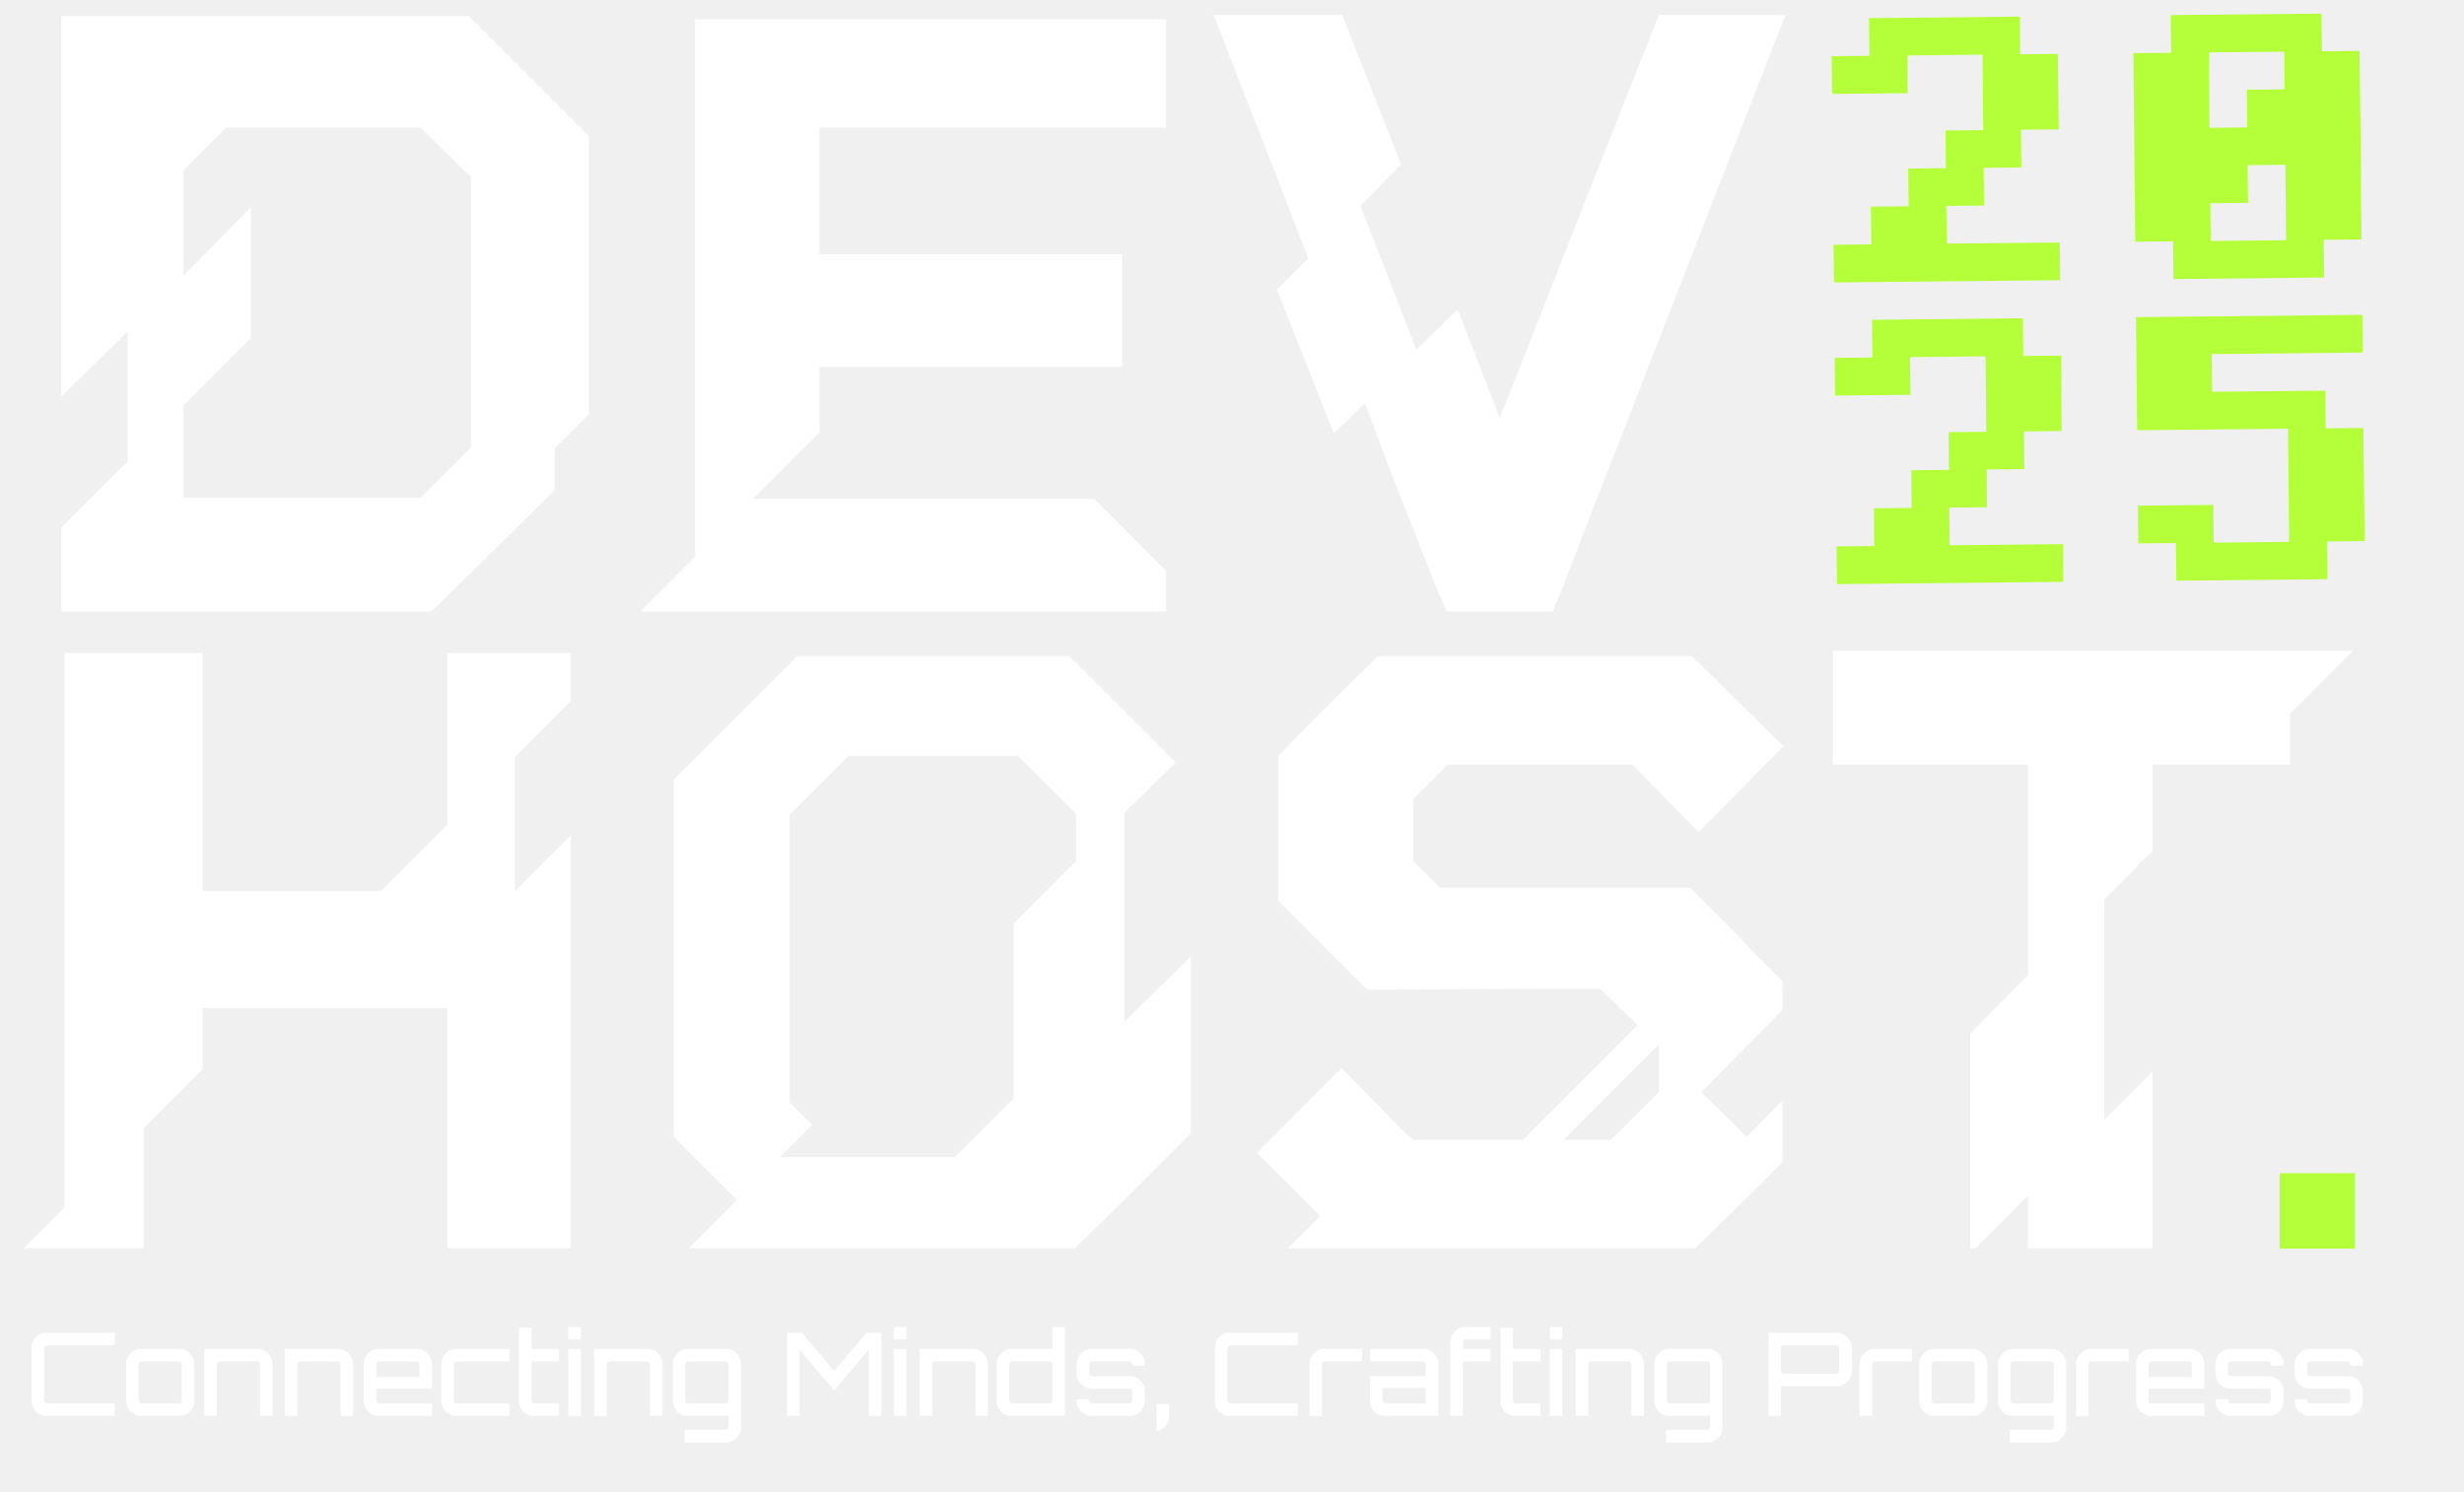
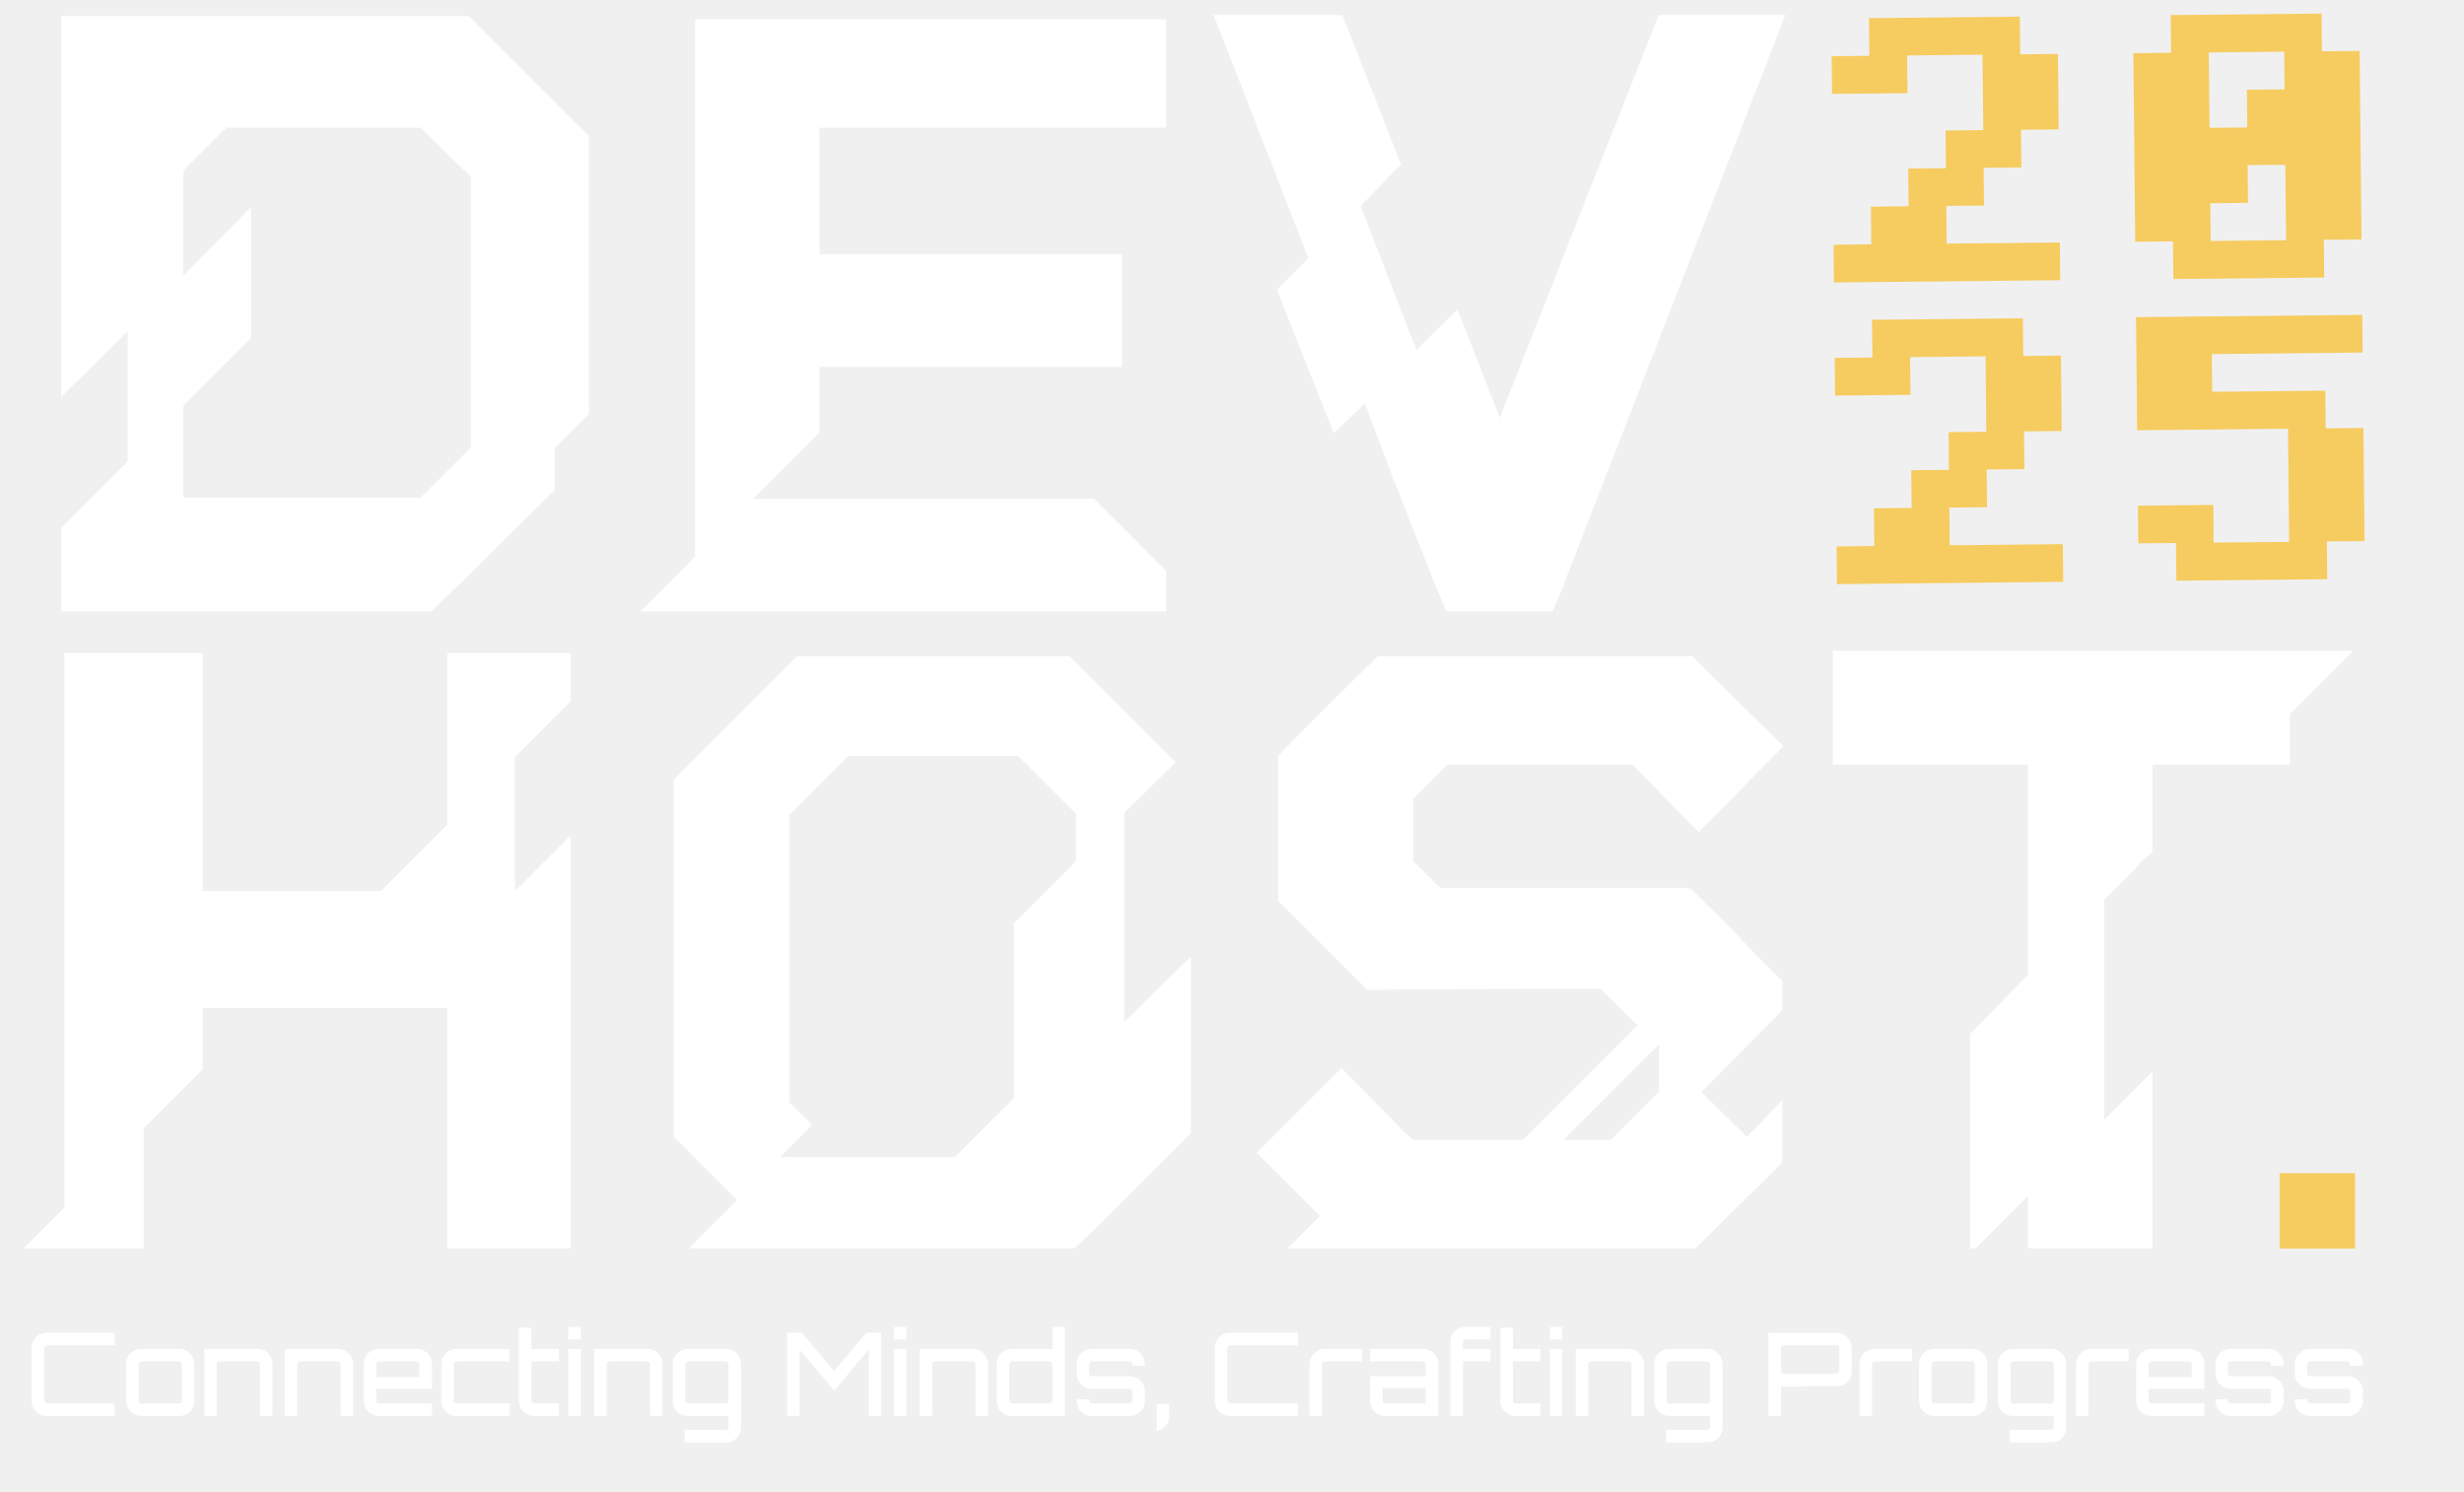
<svg xmlns="http://www.w3.org/2000/svg" width="294" height="178" viewBox="0 0 294 178" fill="none">
  <path d="M62.08 8.063L70.272 16.255V49.407L66.176 53.503V58.495C66.176 58.495 51.2 73.343 51.456 72.959H7.296V62.975L15.232 55.039V39.551L7.296 47.359V1.919H55.936L62.08 8.063ZM56.192 53.375V21.119L50.176 15.231H27.008L21.888 20.351V32.895L29.952 24.703V40.319L21.888 48.383V59.391H50.176L56.192 53.375ZM139.125 15.231H97.781V30.335H133.877V43.775H97.781V51.583L89.845 59.519H130.549L139.125 68.095V72.959H76.405L82.933 66.431V2.303H139.125V15.231ZM197.927 1.791H213.031L186.663 69.503V69.631L185.255 72.959H172.583L171.175 69.631L166.183 56.959L162.855 48.127L159.143 51.711L152.359 34.559L156.071 30.847V30.719L144.807 1.791H160.167L167.207 19.711H167.079L162.343 24.575L168.999 41.727L173.863 36.991L173.991 37.119L178.983 49.919V49.791L190.631 20.223L197.927 1.791Z" fill="white" />
  <path d="M68.096 83.679L61.44 90.335V106.335L68.096 99.679V148.959H53.376V120.287H24.192V127.583L17.152 134.623V148.959H2.816L7.68 144.095V77.919H24.192V106.335H45.44L53.376 98.399V77.919H68.096V83.679ZM134.148 96.991V121.951L142.084 114.143V135.263L134.148 143.199L128.26 148.959H82.18L87.94 143.199L80.388 135.647V93.023L95.108 78.303H127.62L134.148 84.831L139.524 90.207L140.292 90.975L134.148 96.991ZM120.964 110.175L128.388 102.751V97.119L121.476 90.207H101.252L94.212 97.247V131.551L96.9 134.239L94.212 136.927L93.06 138.079H113.924L120.964 131.039V110.175ZM207.294 111.583L209.086 113.503L212.67 117.087V120.543L203.07 130.271V130.399L208.446 135.647L212.67 131.295V138.719L211.646 139.743L203.07 148.191L202.302 148.959H161.342H159.934H153.662L157.502 145.119L149.95 137.567L160.062 127.455L167.614 135.135L168.638 136.031H181.694L190.142 127.583L195.39 122.335L190.91 117.983H191.038H190.142H189.886H184.766L163.134 118.111L152.51 107.487V90.207L157.246 85.343L164.414 78.303H201.918L203.07 79.455L212.798 89.055L202.686 99.295L194.75 91.231H172.734L168.638 95.327V102.751L171.838 105.951H177.982H190.142H196.798H201.022H201.534L201.662 106.079V105.951L207.294 111.583ZM197.95 130.271V124.639L197.31 125.279L190.142 132.447L186.558 136.031H192.19L197.95 130.271ZM218.697 77.663H280.777L273.225 85.215V91.231H256.841V101.599L255.177 103.135L254.921 103.519L251.081 107.359V133.599L254.921 129.759L255.177 129.503L256.841 127.839V148.959H241.993V142.687L235.721 148.959H235.081V123.359L241.993 116.319V91.231H218.697V77.663Z" fill="white" />
-   <path d="M223.276 29.162L223.231 24.662L227.731 24.617L227.685 20.117L232.185 20.072L232.14 15.572L236.64 15.527L236.549 6.527L227.55 6.618L227.595 11.118L218.595 11.208L218.55 6.708L223.05 6.663L223.005 2.163L241.004 1.982L241.049 6.482L245.549 6.437L245.639 15.437L241.139 15.482L241.185 19.982L236.685 20.027L236.73 24.526L232.23 24.572L232.276 29.072L245.775 28.936L245.82 33.436L218.821 33.707L218.776 29.207L223.276 29.162ZM277.047 6.12L281.547 6.075L281.773 28.574L277.273 28.619L277.319 33.119L259.319 33.3L259.274 28.8L254.774 28.845L254.548 6.346L259.048 6.301L259.003 1.801L277.002 1.621L277.047 6.12ZM263.548 6.256L263.638 15.256L268.138 15.21L268.093 10.711L272.593 10.665L272.547 6.166L263.548 6.256ZM272.774 28.664L272.683 19.665L268.183 19.71L268.228 24.21L263.729 24.255L263.774 28.755L272.774 28.664ZM223.638 65.16L223.593 60.66L228.092 60.615L228.047 56.115L232.547 56.07L232.502 51.57L237.002 51.525L236.911 42.526L227.911 42.616L227.957 47.116L218.957 47.206L218.912 42.707L223.412 42.661L223.366 38.162L241.366 37.981L241.411 42.48L245.911 42.435L246.001 51.435L241.501 51.48L241.547 55.98L237.047 56.025L237.092 60.525L232.592 60.57L232.637 65.07L246.137 64.934L246.182 69.434L219.183 69.705L219.138 65.206L223.638 65.16ZM277.454 46.618L277.499 51.118L281.999 51.073L282.135 64.572L277.635 64.617L277.68 69.117L259.681 69.298L259.636 64.798L255.136 64.844L255.091 60.344L264.091 60.253L264.136 64.753L273.135 64.663L273 51.163L255.001 51.344L254.865 37.845L281.864 37.574L281.909 42.073L263.91 42.254L263.955 46.754L277.454 46.618Z" fill="#B4FF39" />
+   <path d="M223.276 29.162L223.231 24.662L227.731 24.617L227.685 20.117L232.185 20.072L232.14 15.572L236.64 15.527L236.549 6.527L227.55 6.618L227.595 11.118L218.595 11.208L218.55 6.708L223.05 6.663L223.005 2.163L241.004 1.982L241.049 6.482L245.549 6.437L245.639 15.437L241.139 15.482L241.185 19.982L236.685 20.027L236.73 24.526L232.23 24.572L232.276 29.072L245.775 28.936L245.82 33.436L218.821 33.707L218.776 29.207L223.276 29.162ZM277.047 6.12L281.547 6.075L281.773 28.574L277.273 28.619L277.319 33.119L259.319 33.3L259.274 28.8L254.774 28.845L254.548 6.346L259.048 6.301L259.003 1.801L277.002 1.621L277.047 6.12ZM263.548 6.256L263.638 15.256L268.138 15.21L268.093 10.711L272.593 10.665L272.547 6.166L263.548 6.256ZM272.774 28.664L272.683 19.665L268.183 19.71L268.228 24.21L263.729 24.255L263.774 28.755L272.774 28.664ZM223.638 65.16L223.593 60.66L228.092 60.615L228.047 56.115L232.547 56.07L232.502 51.57L237.002 51.525L236.911 42.526L227.911 42.616L227.957 47.116L218.957 47.206L218.912 42.707L223.412 42.661L223.366 38.162L241.366 37.981L241.411 42.48L245.911 42.435L246.001 51.435L241.501 51.48L241.547 55.98L237.047 56.025L237.092 60.525L232.592 60.57L232.637 65.07L246.137 64.934L246.182 69.434L219.183 69.705L219.138 65.206L223.638 65.16ZM277.454 46.618L277.499 51.118L281.999 51.073L282.135 64.572L277.635 64.617L277.68 69.117L259.681 69.298L259.636 64.798L255.136 64.844L255.091 60.344L264.091 60.253L264.136 64.753L273.135 64.663L273 51.163L255.001 51.344L254.865 37.845L281.864 37.574L281.909 42.073L263.91 42.254L263.955 46.754L277.454 46.618Z" fill="#F6CC60" />
  <path d="M5.567 168.975C5.236 168.975 4.932 168.896 4.656 168.74C4.389 168.574 4.173 168.358 4.007 168.091C3.851 167.815 3.773 167.512 3.773 167.181V160.833C3.773 160.501 3.851 160.202 4.007 159.936C4.173 159.66 4.389 159.443 4.656 159.287C4.932 159.121 5.236 159.039 5.567 159.039H13.681V160.529H5.774C5.627 160.529 5.502 160.58 5.401 160.681C5.309 160.773 5.263 160.892 5.263 161.04V166.974C5.263 167.121 5.309 167.245 5.401 167.346C5.502 167.438 5.627 167.484 5.774 167.484H13.681V168.975H5.567ZM16.845 168.975C16.514 168.975 16.215 168.892 15.948 168.726C15.681 168.561 15.465 168.344 15.3 168.078C15.134 167.811 15.051 167.512 15.051 167.181V162.765C15.051 162.433 15.134 162.134 15.3 161.868C15.465 161.601 15.681 161.385 15.948 161.219C16.215 161.053 16.514 160.971 16.845 160.971H21.399C21.73 160.971 22.029 161.053 22.296 161.219C22.572 161.375 22.788 161.592 22.945 161.868C23.11 162.144 23.193 162.443 23.193 162.765V167.181C23.193 167.512 23.11 167.811 22.945 168.078C22.788 168.344 22.572 168.561 22.296 168.726C22.029 168.892 21.73 168.975 21.399 168.975H16.845ZM16.887 167.484H21.358C21.45 167.484 21.528 167.452 21.592 167.388C21.657 167.314 21.689 167.231 21.689 167.139V162.806C21.689 162.714 21.657 162.636 21.592 162.571C21.528 162.498 21.45 162.461 21.358 162.461H16.887C16.794 162.461 16.712 162.498 16.638 162.571C16.574 162.636 16.541 162.714 16.541 162.806V167.139C16.541 167.231 16.574 167.314 16.638 167.388C16.712 167.452 16.794 167.484 16.887 167.484ZM24.378 168.975V160.971H30.726C31.057 160.971 31.356 161.053 31.623 161.219C31.899 161.385 32.115 161.601 32.271 161.868C32.437 162.134 32.52 162.433 32.52 162.765V168.975H31.029V162.806C31.029 162.714 30.993 162.636 30.919 162.571C30.855 162.498 30.776 162.461 30.684 162.461H26.213C26.121 162.461 26.038 162.498 25.965 162.571C25.9 162.636 25.868 162.714 25.868 162.806V168.975H24.378ZM33.987 168.975V160.971H40.335C40.666 160.971 40.965 161.053 41.232 161.219C41.508 161.385 41.724 161.601 41.88 161.868C42.046 162.134 42.129 162.433 42.129 162.765V168.975H40.638V162.806C40.638 162.714 40.601 162.636 40.528 162.571C40.463 162.498 40.385 162.461 40.293 162.461H35.822C35.73 162.461 35.647 162.498 35.574 162.571C35.509 162.636 35.477 162.714 35.477 162.806V168.975H33.987ZM45.2 168.975C44.869 168.975 44.57 168.892 44.303 168.726C44.036 168.561 43.82 168.344 43.654 168.078C43.489 167.811 43.406 167.512 43.406 167.181V162.765C43.406 162.433 43.489 162.134 43.654 161.868C43.82 161.601 44.036 161.385 44.303 161.219C44.57 161.053 44.869 160.971 45.2 160.971H49.754C50.085 160.971 50.384 161.053 50.651 161.219C50.927 161.375 51.143 161.592 51.299 161.868C51.465 162.144 51.548 162.443 51.548 162.765V165.718H44.896V167.139C44.896 167.231 44.928 167.314 44.993 167.388C45.066 167.452 45.149 167.484 45.241 167.484H51.548V168.975H45.2ZM44.896 164.324H50.044V162.806C50.044 162.714 50.011 162.636 49.947 162.571C49.883 162.498 49.804 162.461 49.712 162.461H45.241C45.149 162.461 45.066 162.498 44.993 162.571C44.928 162.636 44.896 162.714 44.896 162.806V164.324ZM54.458 168.975C54.127 168.975 53.828 168.892 53.561 168.726C53.294 168.561 53.078 168.344 52.913 168.078C52.747 167.811 52.664 167.512 52.664 167.181V162.765C52.664 162.433 52.747 162.134 52.913 161.868C53.078 161.601 53.294 161.385 53.561 161.219C53.828 161.053 54.127 160.971 54.458 160.971H60.779V162.461H54.5C54.408 162.461 54.325 162.498 54.251 162.571C54.187 162.636 54.155 162.714 54.155 162.806V167.139C54.155 167.231 54.187 167.314 54.251 167.388C54.325 167.452 54.408 167.484 54.5 167.484H60.806V168.975H54.458ZM63.717 168.975C63.386 168.975 63.082 168.892 62.806 168.726C62.54 168.561 62.323 168.344 62.158 168.078C62.001 167.811 61.923 167.512 61.923 167.181V158.445H63.414V160.971H66.698V162.461H63.414V167.139C63.414 167.231 63.446 167.314 63.51 167.388C63.584 167.452 63.667 167.484 63.759 167.484H66.698V168.975H63.717ZM67.812 168.975V160.971H69.302V168.975H67.812ZM67.812 159.839V158.349H69.302V159.839H67.812ZM70.899 168.975V160.971H77.247C77.578 160.971 77.877 161.053 78.144 161.219C78.42 161.385 78.636 161.601 78.793 161.868C78.958 162.134 79.041 162.433 79.041 162.765V168.975H77.55V162.806C77.55 162.714 77.514 162.636 77.44 162.571C77.376 162.498 77.297 162.461 77.206 162.461H72.734C72.642 162.461 72.559 162.498 72.486 162.571C72.421 162.636 72.389 162.714 72.389 162.806V168.975H70.899ZM81.682 172.135V170.631H86.581C86.673 170.631 86.751 170.594 86.816 170.52C86.889 170.456 86.926 170.378 86.926 170.286V168.975H82.068C81.746 168.975 81.447 168.896 81.171 168.74C80.895 168.574 80.675 168.354 80.509 168.078C80.353 167.802 80.274 167.503 80.274 167.181V162.765C80.274 162.433 80.357 162.134 80.523 161.868C80.688 161.601 80.905 161.385 81.171 161.219C81.447 161.053 81.746 160.971 82.068 160.971H86.622C86.954 160.971 87.253 161.053 87.519 161.219C87.795 161.385 88.012 161.601 88.168 161.868C88.334 162.134 88.416 162.433 88.416 162.765V170.341C88.416 170.672 88.334 170.971 88.168 171.238C88.012 171.514 87.795 171.73 87.519 171.886C87.253 172.052 86.954 172.135 86.622 172.135H81.682ZM82.11 167.484H86.581C86.673 167.484 86.751 167.452 86.816 167.388C86.889 167.314 86.926 167.231 86.926 167.139V162.806C86.926 162.714 86.889 162.636 86.816 162.571C86.751 162.498 86.673 162.461 86.581 162.461H82.11C82.018 162.461 81.935 162.498 81.861 162.571C81.797 162.636 81.765 162.714 81.765 162.806V167.139C81.765 167.231 81.797 167.314 81.861 167.388C81.935 167.452 82.018 167.484 82.11 167.484ZM93.904 168.975V159.039H95.684L99.534 163.62L103.371 159.039H105.165V168.975H103.661V161.04L99.534 165.952L95.394 161.04V168.975H93.904ZM106.652 168.975V160.971H108.142V168.975H106.652ZM106.652 159.839V158.349H108.142V159.839H106.652ZM109.738 168.975V160.971H116.086C116.418 160.971 116.717 161.053 116.983 161.219C117.259 161.385 117.476 161.601 117.632 161.868C117.798 162.134 117.88 162.433 117.88 162.765V168.975H116.39V162.806C116.39 162.714 116.353 162.636 116.28 162.571C116.215 162.498 116.137 162.461 116.045 162.461H111.574C111.482 162.461 111.399 162.498 111.325 162.571C111.261 162.636 111.229 162.714 111.229 162.806V168.975H109.738ZM120.713 168.975C120.382 168.975 120.079 168.896 119.803 168.74C119.536 168.574 119.32 168.354 119.154 168.078C118.998 167.802 118.919 167.503 118.919 167.181V162.765C118.919 162.433 118.998 162.134 119.154 161.868C119.32 161.601 119.536 161.385 119.803 161.219C120.079 161.053 120.382 160.971 120.713 160.971H125.571V158.349H127.061V168.975H120.713ZM120.769 167.484H125.24C125.332 167.484 125.41 167.452 125.474 167.388C125.539 167.314 125.571 167.231 125.571 167.139V162.806C125.571 162.714 125.539 162.636 125.474 162.571C125.41 162.498 125.332 162.461 125.24 162.461H120.769C120.677 162.461 120.594 162.498 120.52 162.571C120.456 162.636 120.424 162.714 120.424 162.806V167.139C120.424 167.231 120.456 167.314 120.52 167.388C120.594 167.452 120.677 167.484 120.769 167.484ZM130.263 168.975C129.932 168.975 129.633 168.892 129.366 168.726C129.099 168.561 128.883 168.344 128.717 168.078C128.552 167.811 128.469 167.512 128.469 167.181V166.974H129.959V167.139C129.959 167.231 129.991 167.314 130.056 167.388C130.129 167.452 130.212 167.484 130.304 167.484H134.775C134.867 167.484 134.946 167.452 135.01 167.388C135.074 167.314 135.107 167.231 135.107 167.139V166.063C135.107 165.971 135.074 165.893 135.01 165.828C134.946 165.755 134.867 165.718 134.775 165.718H130.263C129.932 165.718 129.633 165.64 129.366 165.483C129.099 165.318 128.883 165.101 128.717 164.835C128.552 164.559 128.469 164.255 128.469 163.924V162.765C128.469 162.433 128.552 162.134 128.717 161.868C128.883 161.601 129.099 161.385 129.366 161.219C129.633 161.053 129.932 160.971 130.263 160.971H134.817C135.148 160.971 135.447 161.053 135.714 161.219C135.99 161.385 136.206 161.601 136.362 161.868C136.528 162.134 136.611 162.433 136.611 162.765V162.972H135.107V162.806C135.107 162.714 135.074 162.636 135.01 162.571C134.946 162.498 134.867 162.461 134.775 162.461H130.304C130.212 162.461 130.129 162.498 130.056 162.571C129.991 162.636 129.959 162.714 129.959 162.806V163.882C129.959 163.974 129.991 164.057 130.056 164.131C130.129 164.195 130.212 164.227 130.304 164.227H134.817C135.148 164.227 135.447 164.31 135.714 164.476C135.99 164.632 136.206 164.848 136.362 165.124C136.528 165.391 136.611 165.69 136.611 166.021V167.181C136.611 167.512 136.528 167.811 136.362 168.078C136.206 168.344 135.99 168.561 135.714 168.726C135.447 168.892 135.148 168.975 134.817 168.975H130.263ZM138.012 170.796V167.539H139.503V169.03C139.503 169.315 139.438 169.573 139.309 169.803C139.181 170.042 139.001 170.249 138.771 170.424C138.55 170.598 138.297 170.723 138.012 170.796ZM146.747 168.975C146.416 168.975 146.112 168.896 145.836 168.74C145.57 168.574 145.353 168.358 145.188 168.091C145.031 167.815 144.953 167.512 144.953 167.181V160.833C144.953 160.501 145.031 160.202 145.188 159.936C145.353 159.66 145.57 159.443 145.836 159.287C146.112 159.121 146.416 159.039 146.747 159.039H154.862V160.529H146.954C146.807 160.529 146.683 160.58 146.582 160.681C146.49 160.773 146.444 160.892 146.444 161.04V166.974C146.444 167.121 146.49 167.245 146.582 167.346C146.683 167.438 146.807 167.484 146.954 167.484H154.862V168.975H146.747ZM156.245 168.975V162.765C156.245 162.433 156.328 162.134 156.494 161.868C156.659 161.601 156.876 161.385 157.142 161.219C157.418 161.053 157.717 160.971 158.039 160.971H162.511V162.461H158.081C157.989 162.461 157.906 162.498 157.832 162.571C157.768 162.636 157.736 162.714 157.736 162.806V168.975H156.245ZM165.263 168.975C164.932 168.975 164.628 168.892 164.352 168.726C164.085 168.561 163.869 168.344 163.703 168.078C163.547 167.811 163.469 167.512 163.469 167.181V164.227H170.107V162.806C170.107 162.714 170.074 162.636 170.01 162.571C169.946 162.498 169.867 162.461 169.775 162.461H163.469V160.971H169.817C170.148 160.971 170.447 161.053 170.714 161.219C170.99 161.375 171.206 161.592 171.362 161.868C171.528 162.144 171.611 162.443 171.611 162.765V168.975H165.263ZM165.304 167.484H170.107V165.621H164.959V167.139C164.959 167.231 164.991 167.314 165.056 167.388C165.129 167.452 165.212 167.484 165.304 167.484ZM173.064 168.975V160.143C173.064 159.811 173.143 159.512 173.299 159.246C173.465 158.97 173.681 158.753 173.948 158.597C174.224 158.431 174.527 158.349 174.858 158.349H177.839V159.839H174.9C174.808 159.839 174.725 159.876 174.651 159.949C174.587 160.014 174.555 160.092 174.555 160.184V160.971H177.839V162.461H174.555V168.975H173.064ZM180.829 168.975C180.497 168.975 180.194 168.892 179.918 168.726C179.651 168.561 179.435 168.344 179.269 168.078C179.113 167.811 179.035 167.512 179.035 167.181V158.445H180.525V160.971H183.809V162.461H180.525V167.139C180.525 167.231 180.557 167.314 180.622 167.388C180.695 167.452 180.778 167.484 180.87 167.484H183.809V168.975H180.829ZM184.923 168.975V160.971H186.414V168.975H184.923ZM184.923 159.839V158.349H186.414V159.839H184.923ZM188.01 168.975V160.971H194.358C194.689 160.971 194.988 161.053 195.255 161.219C195.531 161.385 195.747 161.601 195.904 161.868C196.069 162.134 196.152 162.433 196.152 162.765V168.975H194.662V162.806C194.662 162.714 194.625 162.636 194.551 162.571C194.487 162.498 194.409 162.461 194.317 162.461H189.846C189.754 162.461 189.671 162.498 189.597 162.571C189.533 162.636 189.501 162.714 189.501 162.806V168.975H188.01ZM198.793 172.135V170.631H203.692C203.784 170.631 203.863 170.594 203.927 170.52C204.001 170.456 204.037 170.378 204.037 170.286V168.975H199.18C198.858 168.975 198.559 168.896 198.283 168.74C198.007 168.574 197.786 168.354 197.62 168.078C197.464 167.802 197.386 167.503 197.386 167.181V162.765C197.386 162.433 197.469 162.134 197.634 161.868C197.8 161.601 198.016 161.385 198.283 161.219C198.559 161.053 198.858 160.971 199.18 160.971H203.734C204.065 160.971 204.364 161.053 204.631 161.219C204.907 161.385 205.123 161.601 205.279 161.868C205.445 162.134 205.528 162.433 205.528 162.765V170.341C205.528 170.672 205.445 170.971 205.279 171.238C205.123 171.514 204.907 171.73 204.631 171.886C204.364 172.052 204.065 172.135 203.734 172.135H198.793ZM199.221 167.484H203.692C203.784 167.484 203.863 167.452 203.927 167.388C204.001 167.314 204.037 167.231 204.037 167.139V162.806C204.037 162.714 204.001 162.636 203.927 162.571C203.863 162.498 203.784 162.461 203.692 162.461H199.221C199.129 162.461 199.046 162.498 198.973 162.571C198.908 162.636 198.876 162.714 198.876 162.806V167.139C198.876 167.231 198.908 167.314 198.973 167.388C199.046 167.452 199.129 167.484 199.221 167.484ZM211.015 168.975V159.052H219.144C219.475 159.052 219.778 159.135 220.054 159.301C220.33 159.466 220.547 159.687 220.703 159.963C220.869 160.23 220.951 160.524 220.951 160.846V163.634C220.951 163.965 220.869 164.269 220.703 164.545C220.547 164.812 220.33 165.028 220.054 165.193C219.778 165.35 219.475 165.428 219.144 165.428L212.506 165.442V168.975H211.015ZM212.851 163.924H219.116C219.208 163.924 219.286 163.892 219.351 163.827C219.415 163.763 219.447 163.685 219.447 163.593V160.888C219.447 160.796 219.415 160.718 219.351 160.653C219.286 160.58 219.208 160.543 219.116 160.543H212.851C212.759 160.543 212.676 160.58 212.602 160.653C212.538 160.718 212.506 160.796 212.506 160.888V163.593C212.506 163.685 212.538 163.763 212.602 163.827C212.676 163.892 212.759 163.924 212.851 163.924ZM221.876 168.975V162.765C221.876 162.433 221.959 162.134 222.125 161.868C222.29 161.601 222.506 161.385 222.773 161.219C223.049 161.053 223.348 160.971 223.67 160.971H228.141V162.461H223.712C223.62 162.461 223.537 162.498 223.463 162.571C223.399 162.636 223.367 162.714 223.367 162.806V168.975H221.876ZM230.772 168.975C230.441 168.975 230.142 168.892 229.875 168.726C229.608 168.561 229.392 168.344 229.226 168.078C229.061 167.811 228.978 167.512 228.978 167.181V162.765C228.978 162.433 229.061 162.134 229.226 161.868C229.392 161.601 229.608 161.385 229.875 161.219C230.142 161.053 230.441 160.971 230.772 160.971H235.326C235.657 160.971 235.956 161.053 236.223 161.219C236.499 161.375 236.715 161.592 236.872 161.868C237.037 162.144 237.12 162.443 237.12 162.765V167.181C237.12 167.512 237.037 167.811 236.872 168.078C236.715 168.344 236.499 168.561 236.223 168.726C235.956 168.892 235.657 168.975 235.326 168.975H230.772ZM230.813 167.484H235.285C235.377 167.484 235.455 167.452 235.519 167.388C235.584 167.314 235.616 167.231 235.616 167.139V162.806C235.616 162.714 235.584 162.636 235.519 162.571C235.455 162.498 235.377 162.461 235.285 162.461H230.813C230.721 162.461 230.639 162.498 230.565 162.571C230.501 162.636 230.468 162.714 230.468 162.806V167.139C230.468 167.231 230.501 167.314 230.565 167.388C230.639 167.452 230.721 167.484 230.813 167.484ZM239.803 172.135V170.631H244.702C244.794 170.631 244.872 170.594 244.936 170.52C245.01 170.456 245.047 170.378 245.047 170.286V168.975H240.189C239.867 168.975 239.568 168.896 239.292 168.74C239.016 168.574 238.795 168.354 238.63 168.078C238.473 167.802 238.395 167.503 238.395 167.181V162.765C238.395 162.433 238.478 162.134 238.643 161.868C238.809 161.601 239.025 161.385 239.292 161.219C239.568 161.053 239.867 160.971 240.189 160.971H244.743C245.074 160.971 245.373 161.053 245.64 161.219C245.916 161.385 246.132 161.601 246.289 161.868C246.454 162.134 246.537 162.433 246.537 162.765V170.341C246.537 170.672 246.454 170.971 246.289 171.238C246.132 171.514 245.916 171.73 245.64 171.886C245.373 172.052 245.074 172.135 244.743 172.135H239.803ZM240.23 167.484H244.702C244.794 167.484 244.872 167.452 244.936 167.388C245.01 167.314 245.047 167.231 245.047 167.139V162.806C245.047 162.714 245.01 162.636 244.936 162.571C244.872 162.498 244.794 162.461 244.702 162.461H240.23C240.138 162.461 240.056 162.498 239.982 162.571C239.918 162.636 239.885 162.714 239.885 162.806V167.139C239.885 167.231 239.918 167.314 239.982 167.388C240.056 167.452 240.138 167.484 240.23 167.484ZM247.711 168.975V162.765C247.711 162.433 247.794 162.134 247.959 161.868C248.125 161.601 248.341 161.385 248.608 161.219C248.884 161.053 249.183 160.971 249.505 160.971H253.976V162.461H249.546C249.454 162.461 249.371 162.498 249.298 162.571C249.233 162.636 249.201 162.714 249.201 162.806V168.975H247.711ZM256.674 168.975C256.343 168.975 256.044 168.892 255.777 168.726C255.51 168.561 255.294 168.344 255.128 168.078C254.963 167.811 254.88 167.512 254.88 167.181V162.765C254.88 162.433 254.963 162.134 255.128 161.868C255.294 161.601 255.51 161.385 255.777 161.219C256.044 161.053 256.343 160.971 256.674 160.971H261.228C261.559 160.971 261.858 161.053 262.125 161.219C262.401 161.375 262.617 161.592 262.774 161.868C262.939 162.144 263.022 162.443 263.022 162.765V165.718H256.37V167.139C256.37 167.231 256.403 167.314 256.467 167.388C256.541 167.452 256.623 167.484 256.715 167.484H263.022V168.975H256.674ZM256.37 164.324H261.518V162.806C261.518 162.714 261.486 162.636 261.421 162.571C261.357 162.498 261.279 162.461 261.187 162.461H256.715C256.623 162.461 256.541 162.498 256.467 162.571C256.403 162.636 256.37 162.714 256.37 162.806V164.324ZM266.134 168.975C265.802 168.975 265.503 168.892 265.237 168.726C264.97 168.561 264.754 168.344 264.588 168.078C264.422 167.811 264.34 167.512 264.34 167.181V166.974H265.83V167.139C265.83 167.231 265.862 167.314 265.927 167.388C266 167.452 266.083 167.484 266.175 167.484H270.646C270.738 167.484 270.816 167.452 270.881 167.388C270.945 167.314 270.977 167.231 270.977 167.139V166.063C270.977 165.971 270.945 165.893 270.881 165.828C270.816 165.755 270.738 165.718 270.646 165.718H266.134C265.802 165.718 265.503 165.64 265.237 165.483C264.97 165.318 264.754 165.101 264.588 164.835C264.422 164.559 264.34 164.255 264.34 163.924V162.765C264.34 162.433 264.422 162.134 264.588 161.868C264.754 161.601 264.97 161.385 265.237 161.219C265.503 161.053 265.802 160.971 266.134 160.971H270.688C271.019 160.971 271.318 161.053 271.585 161.219C271.861 161.385 272.077 161.601 272.233 161.868C272.399 162.134 272.482 162.433 272.482 162.765V162.972H270.977V162.806C270.977 162.714 270.945 162.636 270.881 162.571C270.816 162.498 270.738 162.461 270.646 162.461H266.175C266.083 162.461 266 162.498 265.927 162.571C265.862 162.636 265.83 162.714 265.83 162.806V163.882C265.83 163.974 265.862 164.057 265.927 164.131C266 164.195 266.083 164.227 266.175 164.227H270.688C271.019 164.227 271.318 164.31 271.585 164.476C271.861 164.632 272.077 164.848 272.233 165.124C272.399 165.391 272.482 165.69 272.482 166.021V167.181C272.482 167.512 272.399 167.811 272.233 168.078C272.077 168.344 271.861 168.561 271.585 168.726C271.318 168.892 271.019 168.975 270.688 168.975H266.134ZM275.594 168.975C275.263 168.975 274.964 168.892 274.697 168.726C274.43 168.561 274.214 168.344 274.048 168.078C273.883 167.811 273.8 167.512 273.8 167.181V166.974H275.29V167.139C275.29 167.231 275.323 167.314 275.387 167.388C275.461 167.452 275.543 167.484 275.635 167.484H280.107C280.199 167.484 280.277 167.452 280.341 167.388C280.406 167.314 280.438 167.231 280.438 167.139V166.063C280.438 165.971 280.406 165.893 280.341 165.828C280.277 165.755 280.199 165.718 280.107 165.718H275.594C275.263 165.718 274.964 165.64 274.697 165.483C274.43 165.318 274.214 165.101 274.048 164.835C273.883 164.559 273.8 164.255 273.8 163.924V162.765C273.8 162.433 273.883 162.134 274.048 161.868C274.214 161.601 274.43 161.385 274.697 161.219C274.964 161.053 275.263 160.971 275.594 160.971H280.148C280.479 160.971 280.778 161.053 281.045 161.219C281.321 161.385 281.537 161.601 281.694 161.868C281.859 162.134 281.942 162.433 281.942 162.765V162.972H280.438V162.806C280.438 162.714 280.406 162.636 280.341 162.571C280.277 162.498 280.199 162.461 280.107 162.461H275.635C275.543 162.461 275.461 162.498 275.387 162.571C275.323 162.636 275.29 162.714 275.29 162.806V163.882C275.29 163.974 275.323 164.057 275.387 164.131C275.461 164.195 275.543 164.227 275.635 164.227H280.148C280.479 164.227 280.778 164.31 281.045 164.476C281.321 164.632 281.537 164.848 281.694 165.124C281.859 165.391 281.942 165.69 281.942 166.021V167.181C281.942 167.512 281.859 167.811 281.694 168.078C281.537 168.344 281.321 168.561 281.045 168.726C280.778 168.892 280.479 168.975 280.148 168.975H275.594Z" fill="white" />
-   <rect x="272" y="140" width="9" height="9" fill="#B4FF39" />
+   <rect x="272" y="140" width="9" height="9" fill="#F6CC60" />
</svg>
